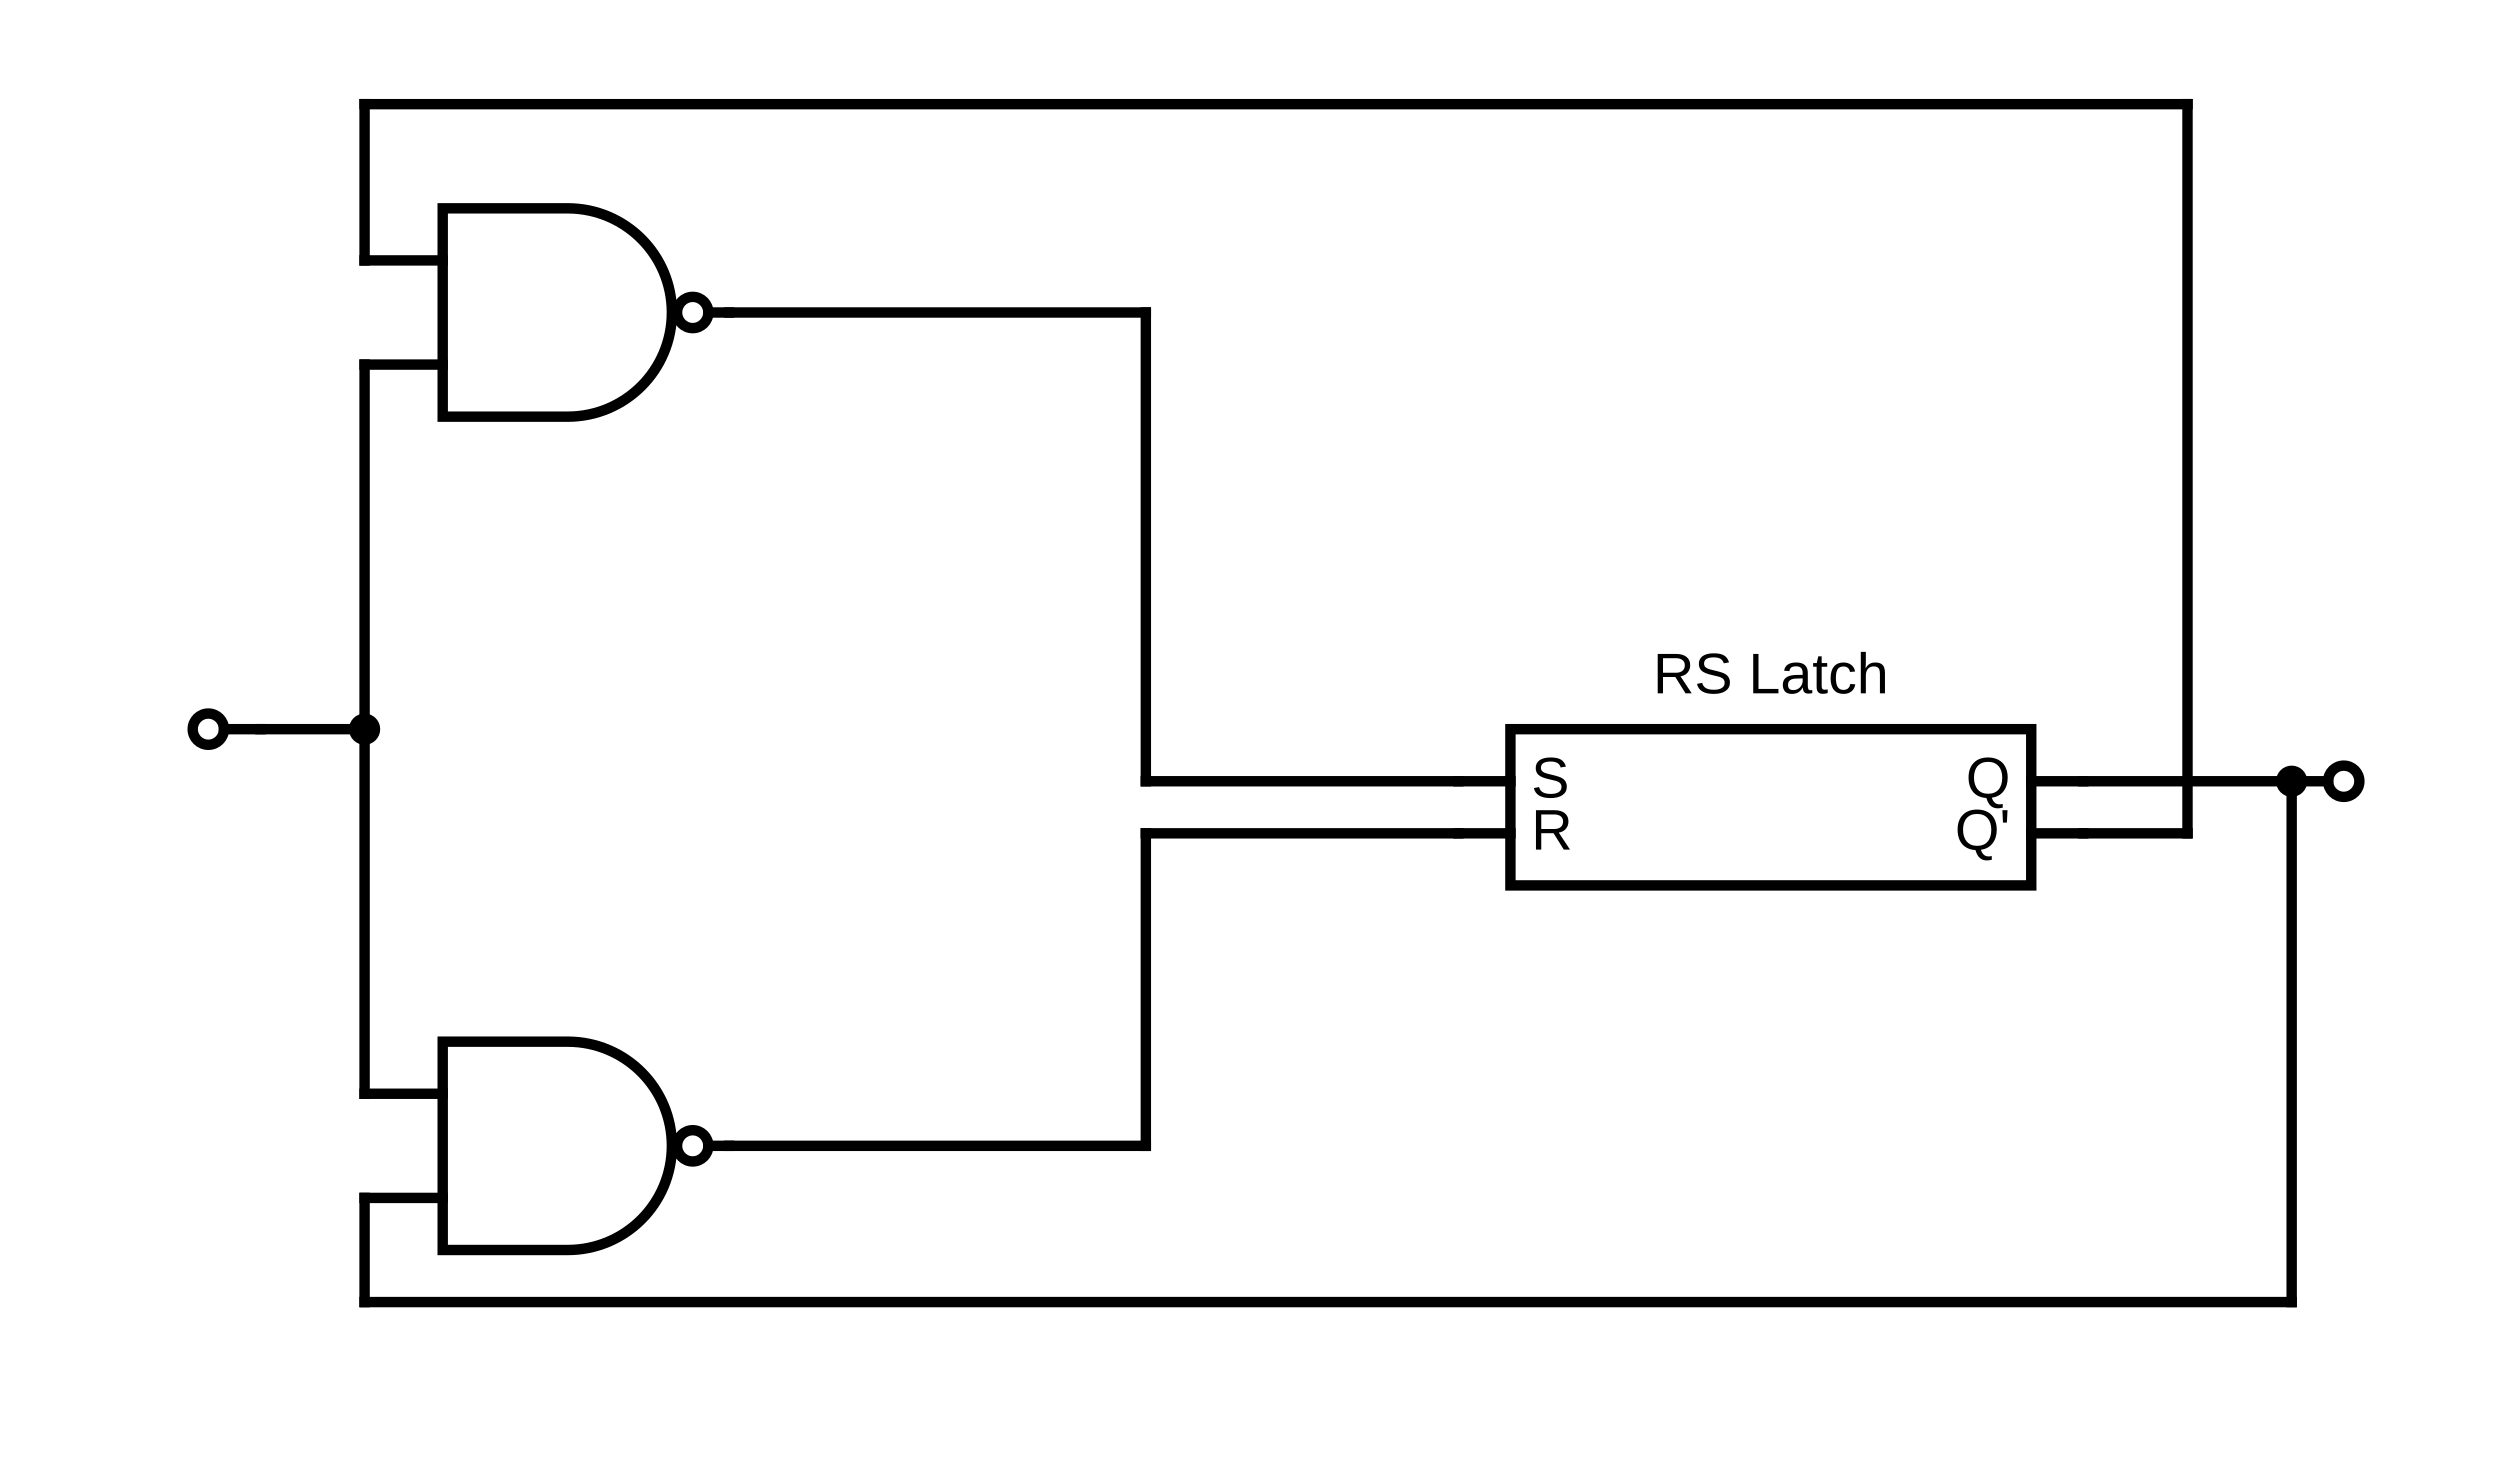
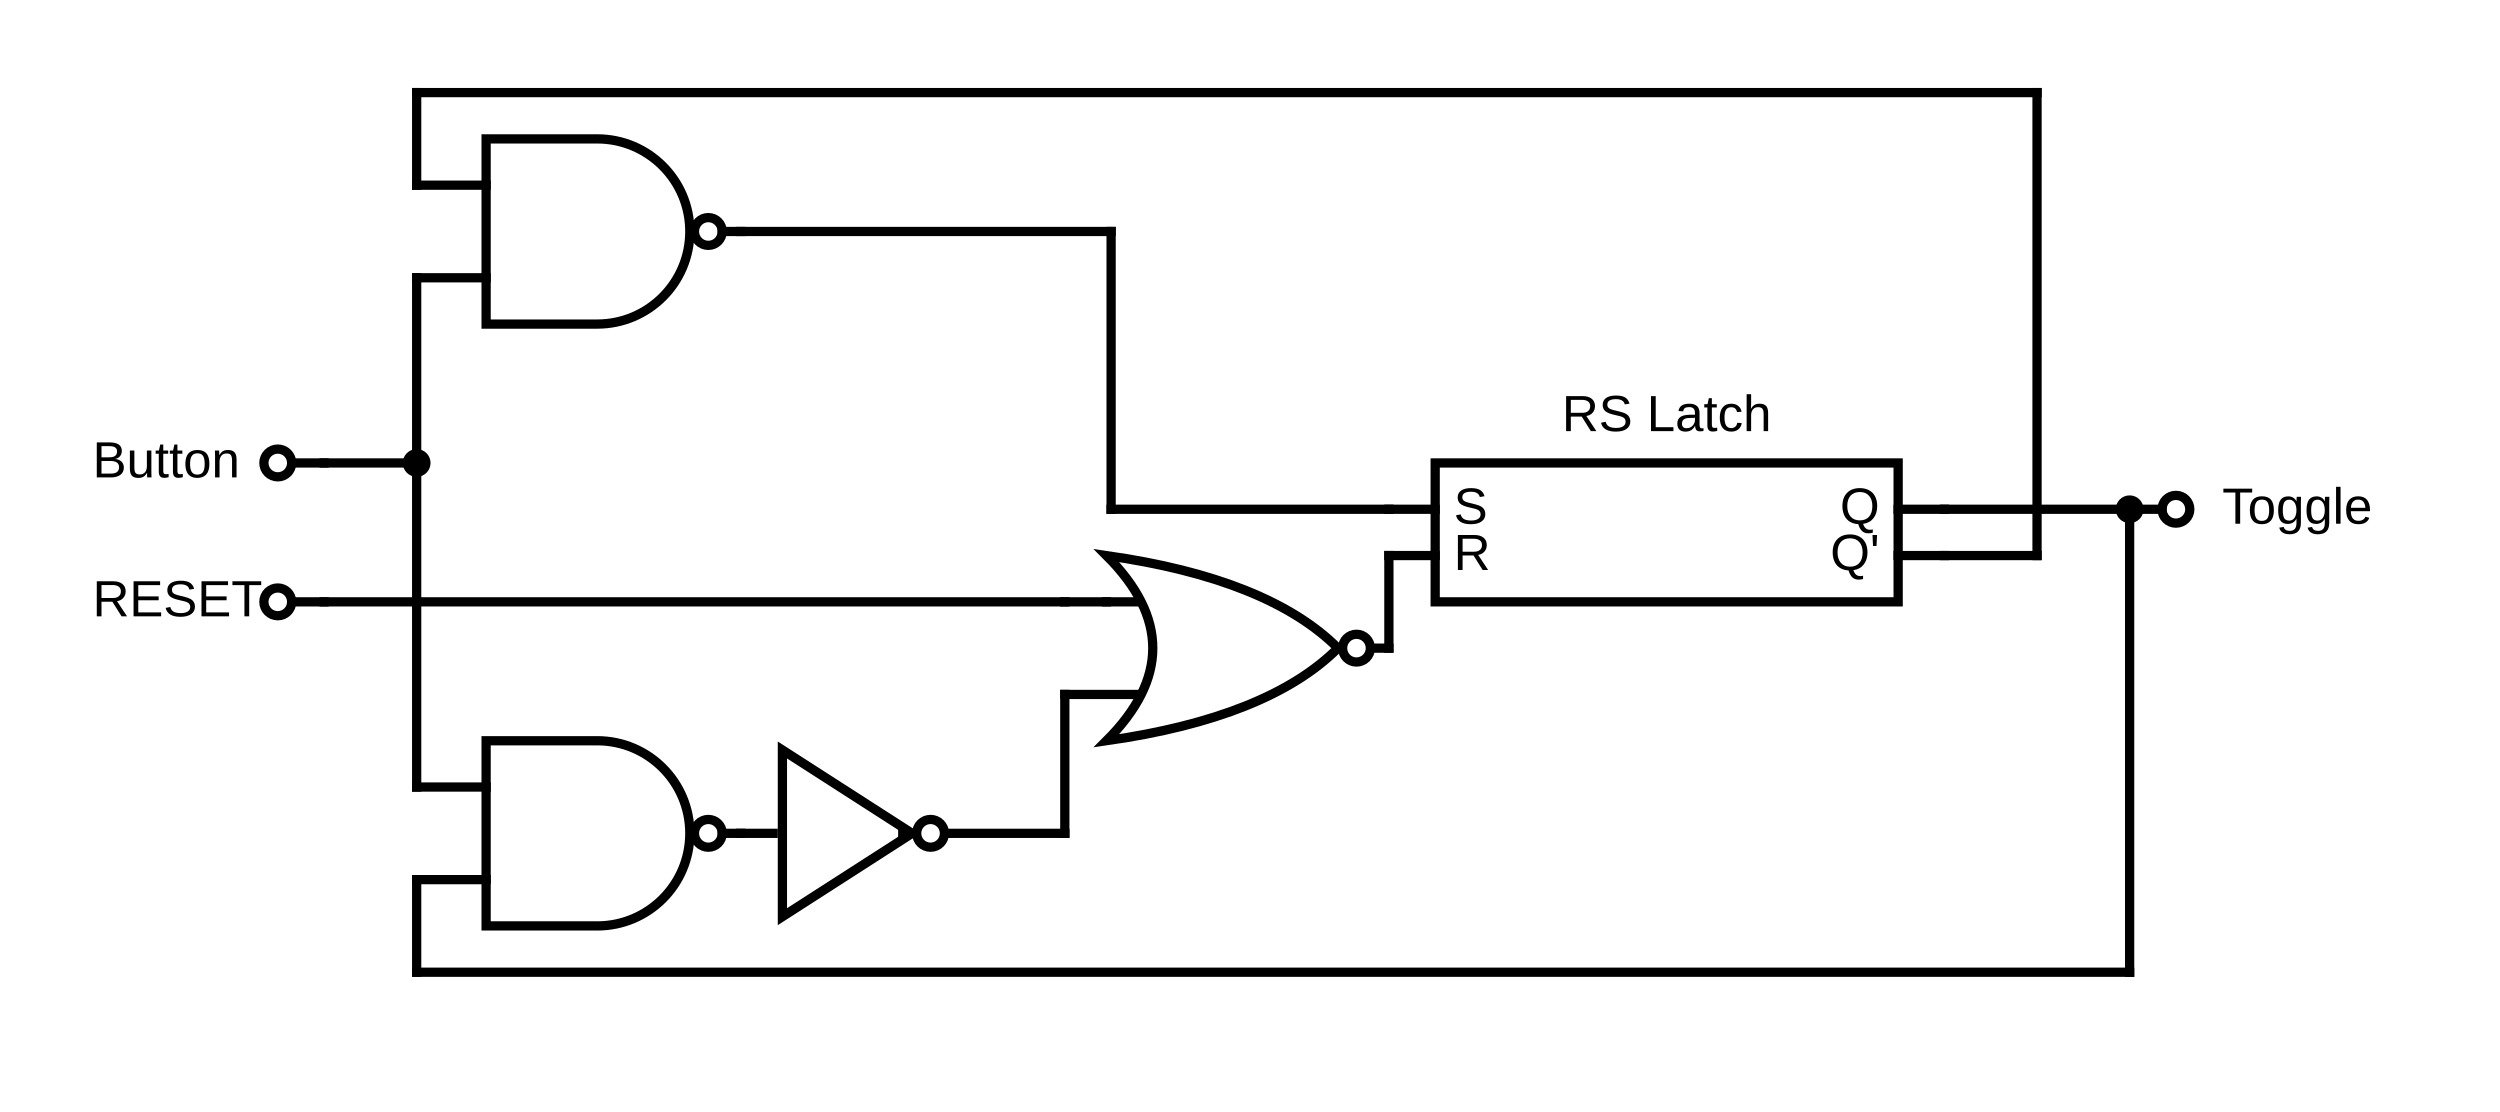
- <svg xmlns="http://www.w3.org/2000/svg" version="1.1" width="480" height="280">
-   <text x="458" y="150" style="font-family:Arial;font-size:12px;text-anchor:start" dominant-baseline="middle" transform="rotate(0, 458, 150)" />
-   <line x1="440" y1="150" x2="447" y2="150" style="stroke:rgb(0, 0, 0);stroke-linecap:square;stroke-width:2" />
-   <ellipse cx="450" cy="150" rx="3" ry="3" style="fill-opacity:0;fill:rgb(0, 0, 0);stroke:rgb(0, 0, 0);stroke-width:2" />
-   <text x="32" y="140" style="font-family:Arial;font-size:12px;text-anchor:end" dominant-baseline="middle" transform="rotate(0, 32, 140)" />
-   <line x1="43" y1="140" x2="50" y2="140" style="stroke:rgb(0, 0, 0);stroke-linecap:square;stroke-width:2" />
-   <ellipse cx="40" cy="140" rx="3" ry="3" style="fill-opacity:0;fill:rgb(0, 0, 0);stroke:rgb(0, 0, 0);stroke-width:2" />
-   <line x1="50" y1="140" x2="70" y2="140" style="stroke:rgb(0, 0, 0);stroke-linecap:square;stroke-width:2" />
-   <line x1="70" y1="70" x2="70" y2="210" style="stroke:rgb(0, 0, 0);stroke-linecap:square;stroke-width:2" />
-   <line x1="70" y1="20" x2="70" y2="50" style="stroke:rgb(0, 0, 0);stroke-linecap:square;stroke-width:2" />
-   <line x1="70" y1="20" x2="420" y2="20" style="stroke:rgb(0, 0, 0);stroke-linecap:square;stroke-width:2" />
-   <line x1="420" y1="20" x2="420" y2="160" style="stroke:rgb(0, 0, 0);stroke-linecap:square;stroke-width:2" />
-   <line x1="400" y1="160" x2="420" y2="160" style="stroke:rgb(0, 0, 0);stroke-linecap:square;stroke-width:2" />
-   <line x1="70" y1="230" x2="70" y2="250" style="stroke:rgb(0, 0, 0);stroke-linecap:square;stroke-width:2" />
-   <line x1="70" y1="250" x2="440" y2="250" style="stroke:rgb(0, 0, 0);stroke-linecap:square;stroke-width:2" />
-   <line x1="440" y1="150" x2="440" y2="250" style="stroke:rgb(0, 0, 0);stroke-linecap:square;stroke-width:2" />
-   <line x1="400" y1="150" x2="440" y2="150" style="stroke:rgb(0, 0, 0);stroke-linecap:square;stroke-width:2" />
-   <line x1="220" y1="160" x2="280" y2="160" style="stroke:rgb(0, 0, 0);stroke-linecap:square;stroke-width:2" />
-   <line x1="220" y1="160" x2="220" y2="220" style="stroke:rgb(0, 0, 0);stroke-linecap:square;stroke-width:2" />
-   <line x1="140" y1="220" x2="220" y2="220" style="stroke:rgb(0, 0, 0);stroke-linecap:square;stroke-width:2" />
-   <line x1="220" y1="150" x2="280" y2="150" style="stroke:rgb(0, 0, 0);stroke-linecap:square;stroke-width:2" />
-   <line x1="220" y1="60" x2="220" y2="150" style="stroke:rgb(0, 0, 0);stroke-linecap:square;stroke-width:2" />
-   <line x1="140" y1="60" x2="220" y2="60" style="stroke:rgb(0, 0, 0);stroke-linecap:square;stroke-width:2" />
-   <text x="340" y="130" style="font-family:Arial;font-size:11px;text-anchor:middle" dominant-baseline="middle" transform="rotate(0, 340, 130)">RS Latch</text>
-   <rect x="290" y="140" width="100" height="30" style="fill-opacity:0;fill:rgb(0, 0, 0);stroke:rgb(0, 0, 0);stroke-width:2" />
-   <line x1="280" y1="150" x2="290" y2="150" style="stroke:rgb(0, 0, 0);stroke-linecap:square;stroke-width:2" />
-   <text x="294" y="150" style="font-family:Arial;font-size:11px;text-anchor:start" dominant-baseline="middle" transform="rotate(0, 294, 150)">S</text>
-   <line x1="390" y1="150" x2="400" y2="150" style="stroke:rgb(0, 0, 0);stroke-linecap:square;stroke-width:2" />
-   <text x="386" y="150" style="font-family:Arial;font-size:11px;text-anchor:end" dominant-baseline="middle" transform="rotate(0, 386, 150)">Q</text>
-   <line x1="280" y1="160" x2="290" y2="160" style="stroke:rgb(0, 0, 0);stroke-linecap:square;stroke-width:2" />
-   <text x="294" y="160" style="font-family:Arial;font-size:11px;text-anchor:start" dominant-baseline="middle" transform="rotate(0, 294, 160)">R</text>
-   <line x1="390" y1="160" x2="400" y2="160" style="stroke:rgb(0, 0, 0);stroke-linecap:square;stroke-width:2" />
-   <text x="386" y="160" style="font-family:Arial;font-size:11px;text-anchor:end" dominant-baseline="middle" transform="rotate(0, 386, 160)">Q'</text>
-   <line x1="70" y1="210" x2="85" y2="210" style="stroke:rgb(0, 0, 0);stroke-linecap:square;stroke-width:2" />
-   <line x1="70" y1="230" x2="85" y2="230" style="stroke:rgb(0, 0, 0);stroke-linecap:square;stroke-width:2" />
-   <path d="M 85,210 M 85,200 L 109,200 A 5,5 90 1 1 109,240 L 85,240 L 85,200 Z M 130,220 A 2,2 0 0 1 136,220 A 2,2 0 0 1 130,220 Z" style="fill-opacity:0;fill:rgb(0, 0, 0);stroke:rgb(0, 0, 0);stroke-linecap:square;stroke-width:2" />
-   <line x1="136" y1="220" x2="140" y2="220" style="stroke:rgb(0, 0, 0);stroke-linecap:square;stroke-width:2" />
-   <line x1="70" y1="50" x2="85" y2="50" style="stroke:rgb(0, 0, 0);stroke-linecap:square;stroke-width:2" />
-   <line x1="70" y1="70" x2="85" y2="70" style="stroke:rgb(0, 0, 0);stroke-linecap:square;stroke-width:2" />
-   <path d="M 85,50 M 85,40 L 109,40 A 5,5 90 1 1 109,80 L 85,80 L 85,40 Z M 130,60 A 2,2 0 0 1 136,60 A 2,2 0 0 1 130,60 Z" style="fill-opacity:0;fill:rgb(0, 0, 0);stroke:rgb(0, 0, 0);stroke-linecap:square;stroke-width:2" />
-   <line x1="136" y1="60" x2="140" y2="60" style="stroke:rgb(0, 0, 0);stroke-linecap:square;stroke-width:2" />
-   <ellipse cx="440" cy="150" rx="2" ry="2" style="fill-opacity:1;fill:rgb(0, 0, 0);stroke:rgb(0, 0, 0);stroke-width:2" />
-   <ellipse cx="70" cy="140" rx="2" ry="2" style="fill-opacity:1;fill:rgb(0, 0, 0);stroke:rgb(0, 0, 0);stroke-width:2" />
+ <svg xmlns="http://www.w3.org/2000/svg" version="1.1" width="540" height="240">
+   <text x="20" y="130" style="font-family:Arial;font-size:11px;text-anchor:start" dominant-baseline="middle" transform="rotate(0, 20, 130)">RESET</text>
+   <text x="52" y="130" style="font-family:Arial;font-size:12px;text-anchor:end" dominant-baseline="middle" transform="rotate(0, 52, 130)" />
+   <line x1="63" y1="130" x2="70" y2="130" style="stroke:rgb(0, 0, 0);stroke-linecap:square;stroke-width:2" />
+   <ellipse cx="60" cy="130" rx="3" ry="3" style="fill-opacity:0;fill:rgb(0, 0, 0);stroke:rgb(0, 0, 0);stroke-width:2" />
+   <line x1="70" y1="130" x2="230" y2="130" style="stroke:rgb(0, 0, 0);stroke-linecap:square;stroke-width:2" />
+   <line x1="230" y1="150" x2="230" y2="180" style="stroke:rgb(0, 0, 0);stroke-linecap:square;stroke-width:2" />
+   <line x1="300" y1="120" x2="300" y2="140" style="stroke:rgb(0, 0, 0);stroke-linecap:square;stroke-width:2" />
+   <line x1="230" y1="130" x2="245" y2="130" style="stroke:rgb(0, 0, 0);stroke-linecap:square;stroke-width:2" />
+   <line x1="230" y1="150" x2="245" y2="150" style="stroke:rgb(0, 0, 0);stroke-linecap:square;stroke-width:2" />
+   <path d="M 239,130 M 239,120 Q 259,140 239,160 Q 274,155 289,140 Q 274,125 239,120 Z M 290,140 A 2,2 0 0 1 296,140 A 2,2 0 0 1 290,140 Z" style="fill-opacity:0;fill:rgb(0, 0, 0);stroke:rgb(0, 0, 0);stroke-linecap:square;stroke-width:2" />
+   <line x1="297" y1="140" x2="300" y2="140" style="stroke:rgb(0, 0, 0);stroke-linecap:square;stroke-width:2" />
+   <text x="480" y="110" style="font-family:Arial;font-size:11px;text-anchor:start" dominant-baseline="middle" transform="rotate(0, 480, 110)">Toggle</text>
+   <text x="20" y="100" style="font-family:Arial;font-size:11px;text-anchor:start" dominant-baseline="middle" transform="rotate(0, 20, 100)">Button</text>
+   <line x1="160" y1="180" x2="167" y2="180" style="stroke:rgb(0, 0, 0);stroke-linecap:square;stroke-width:2" />
+   <path d="M 169,170 M 169,180 L 169,198 L 197,180 L 169,162 L 169,180 Z" style="fill-opacity:0;fill:rgb(0, 0, 0);stroke:rgb(0, 0, 0);stroke-linecap:square;stroke-width:2" />
+   <path d="M 195,180 M 198,180 A 2,2 -5 0 1 204,180 A 2,2 -5 0 1 198,180 Z" style="fill-opacity:0;fill:rgb(0, 0, 0);stroke:rgb(0, 0, 0);stroke-linecap:square;stroke-width:2" />
+   <line x1="205" y1="180" x2="230" y2="180" style="stroke:rgb(0, 0, 0);stroke-linecap:square;stroke-width:2" />
+   <text x="478" y="110" style="font-family:Arial;font-size:12px;text-anchor:start" dominant-baseline="middle" transform="rotate(0, 478, 110)" />
+   <line x1="460" y1="110" x2="467" y2="110" style="stroke:rgb(0, 0, 0);stroke-linecap:square;stroke-width:2" />
+   <ellipse cx="470" cy="110" rx="3" ry="3" style="fill-opacity:0;fill:rgb(0, 0, 0);stroke:rgb(0, 0, 0);stroke-width:2" />
+   <text x="52" y="100" style="font-family:Arial;font-size:12px;text-anchor:end" dominant-baseline="middle" transform="rotate(0, 52, 100)" />
+   <line x1="63" y1="100" x2="70" y2="100" style="stroke:rgb(0, 0, 0);stroke-linecap:square;stroke-width:2" />
+   <ellipse cx="60" cy="100" rx="3" ry="3" style="fill-opacity:0;fill:rgb(0, 0, 0);stroke:rgb(0, 0, 0);stroke-width:2" />
+   <line x1="70" y1="100" x2="90" y2="100" style="stroke:rgb(0, 0, 0);stroke-linecap:square;stroke-width:2" />
+   <line x1="90" y1="60" x2="90" y2="170" style="stroke:rgb(0, 0, 0);stroke-linecap:square;stroke-width:2" />
+   <line x1="90" y1="20" x2="90" y2="40" style="stroke:rgb(0, 0, 0);stroke-linecap:square;stroke-width:2" />
+   <line x1="90" y1="20" x2="440" y2="20" style="stroke:rgb(0, 0, 0);stroke-linecap:square;stroke-width:2" />
+   <line x1="440" y1="20" x2="440" y2="120" style="stroke:rgb(0, 0, 0);stroke-linecap:square;stroke-width:2" />
+   <line x1="420" y1="120" x2="440" y2="120" style="stroke:rgb(0, 0, 0);stroke-linecap:square;stroke-width:2" />
+   <line x1="90" y1="190" x2="90" y2="210" style="stroke:rgb(0, 0, 0);stroke-linecap:square;stroke-width:2" />
+   <line x1="90" y1="210" x2="460" y2="210" style="stroke:rgb(0, 0, 0);stroke-linecap:square;stroke-width:2" />
+   <line x1="460" y1="110" x2="460" y2="210" style="stroke:rgb(0, 0, 0);stroke-linecap:square;stroke-width:2" />
+   <line x1="420" y1="110" x2="460" y2="110" style="stroke:rgb(0, 0, 0);stroke-linecap:square;stroke-width:2" />
+   <line x1="240" y1="110" x2="300" y2="110" style="stroke:rgb(0, 0, 0);stroke-linecap:square;stroke-width:2" />
+   <line x1="240" y1="50" x2="240" y2="110" style="stroke:rgb(0, 0, 0);stroke-linecap:square;stroke-width:2" />
+   <line x1="160" y1="50" x2="240" y2="50" style="stroke:rgb(0, 0, 0);stroke-linecap:square;stroke-width:2" />
+   <text x="360" y="90" style="font-family:Arial;font-size:11px;text-anchor:middle" dominant-baseline="middle" transform="rotate(0, 360, 90)">RS Latch</text>
+   <rect x="310" y="100" width="100" height="30" style="fill-opacity:0;fill:rgb(0, 0, 0);stroke:rgb(0, 0, 0);stroke-width:2" />
+   <line x1="300" y1="110" x2="310" y2="110" style="stroke:rgb(0, 0, 0);stroke-linecap:square;stroke-width:2" />
+   <text x="314" y="110" style="font-family:Arial;font-size:11px;text-anchor:start" dominant-baseline="middle" transform="rotate(0, 314, 110)">S</text>
+   <line x1="410" y1="110" x2="420" y2="110" style="stroke:rgb(0, 0, 0);stroke-linecap:square;stroke-width:2" />
+   <text x="406" y="110" style="font-family:Arial;font-size:11px;text-anchor:end" dominant-baseline="middle" transform="rotate(0, 406, 110)">Q</text>
+   <line x1="300" y1="120" x2="310" y2="120" style="stroke:rgb(0, 0, 0);stroke-linecap:square;stroke-width:2" />
+   <text x="314" y="120" style="font-family:Arial;font-size:11px;text-anchor:start" dominant-baseline="middle" transform="rotate(0, 314, 120)">R</text>
+   <line x1="410" y1="120" x2="420" y2="120" style="stroke:rgb(0, 0, 0);stroke-linecap:square;stroke-width:2" />
+   <text x="406" y="120" style="font-family:Arial;font-size:11px;text-anchor:end" dominant-baseline="middle" transform="rotate(0, 406, 120)">Q'</text>
+   <line x1="90" y1="170" x2="105" y2="170" style="stroke:rgb(0, 0, 0);stroke-linecap:square;stroke-width:2" />
+   <line x1="90" y1="190" x2="105" y2="190" style="stroke:rgb(0, 0, 0);stroke-linecap:square;stroke-width:2" />
+   <path d="M 105,170 M 105,160 L 129,160 A 5,5 90 1 1 129,200 L 105,200 L 105,160 Z M 150,180 A 2,2 0 0 1 156,180 A 2,2 0 0 1 150,180 Z" style="fill-opacity:0;fill:rgb(0, 0, 0);stroke:rgb(0, 0, 0);stroke-linecap:square;stroke-width:2" />
+   <line x1="156" y1="180" x2="160" y2="180" style="stroke:rgb(0, 0, 0);stroke-linecap:square;stroke-width:2" />
+   <line x1="90" y1="40" x2="105" y2="40" style="stroke:rgb(0, 0, 0);stroke-linecap:square;stroke-width:2" />
+   <line x1="90" y1="60" x2="105" y2="60" style="stroke:rgb(0, 0, 0);stroke-linecap:square;stroke-width:2" />
+   <path d="M 105,40 M 105,30 L 129,30 A 5,5 90 1 1 129,70 L 105,70 L 105,30 Z M 150,50 A 2,2 0 0 1 156,50 A 2,2 0 0 1 150,50 Z" style="fill-opacity:0;fill:rgb(0, 0, 0);stroke:rgb(0, 0, 0);stroke-linecap:square;stroke-width:2" />
+   <line x1="156" y1="50" x2="160" y2="50" style="stroke:rgb(0, 0, 0);stroke-linecap:square;stroke-width:2" />
+   <ellipse cx="460" cy="110" rx="2" ry="2" style="fill-opacity:1;fill:rgb(0, 0, 0);stroke:rgb(0, 0, 0);stroke-width:2" />
+   <ellipse cx="90" cy="100" rx="2" ry="2" style="fill-opacity:1;fill:rgb(0, 0, 0);stroke:rgb(0, 0, 0);stroke-width:2" />
</svg>
